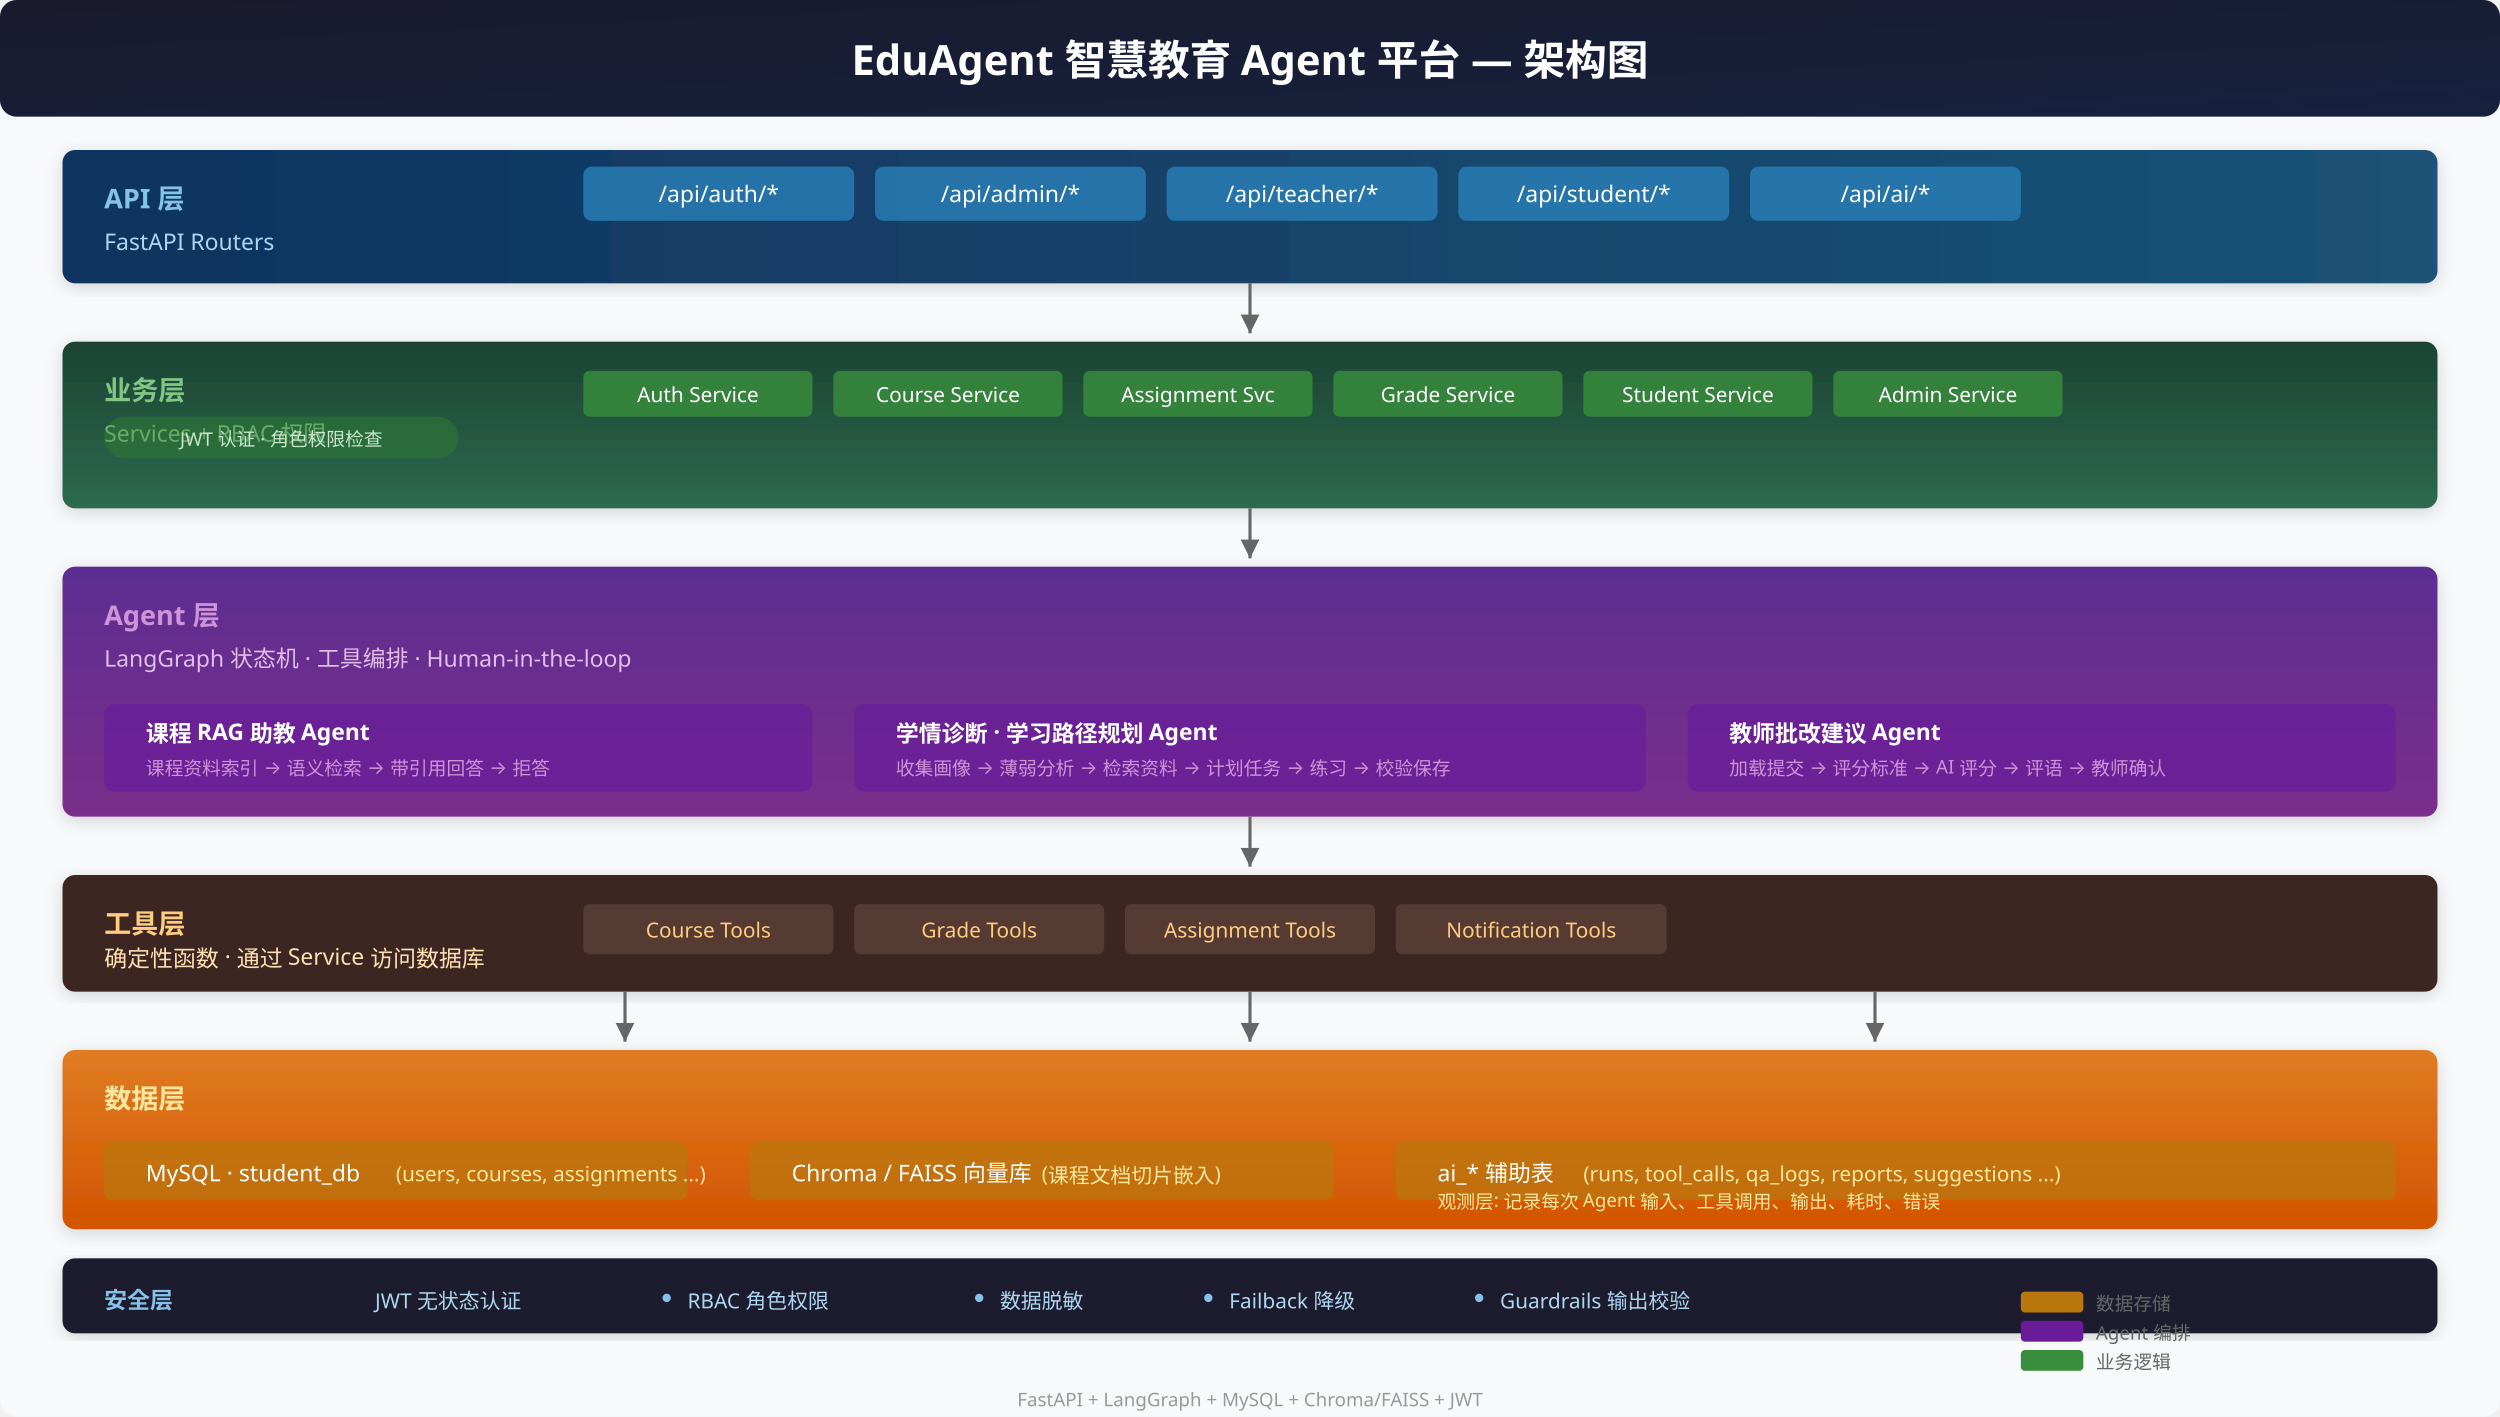
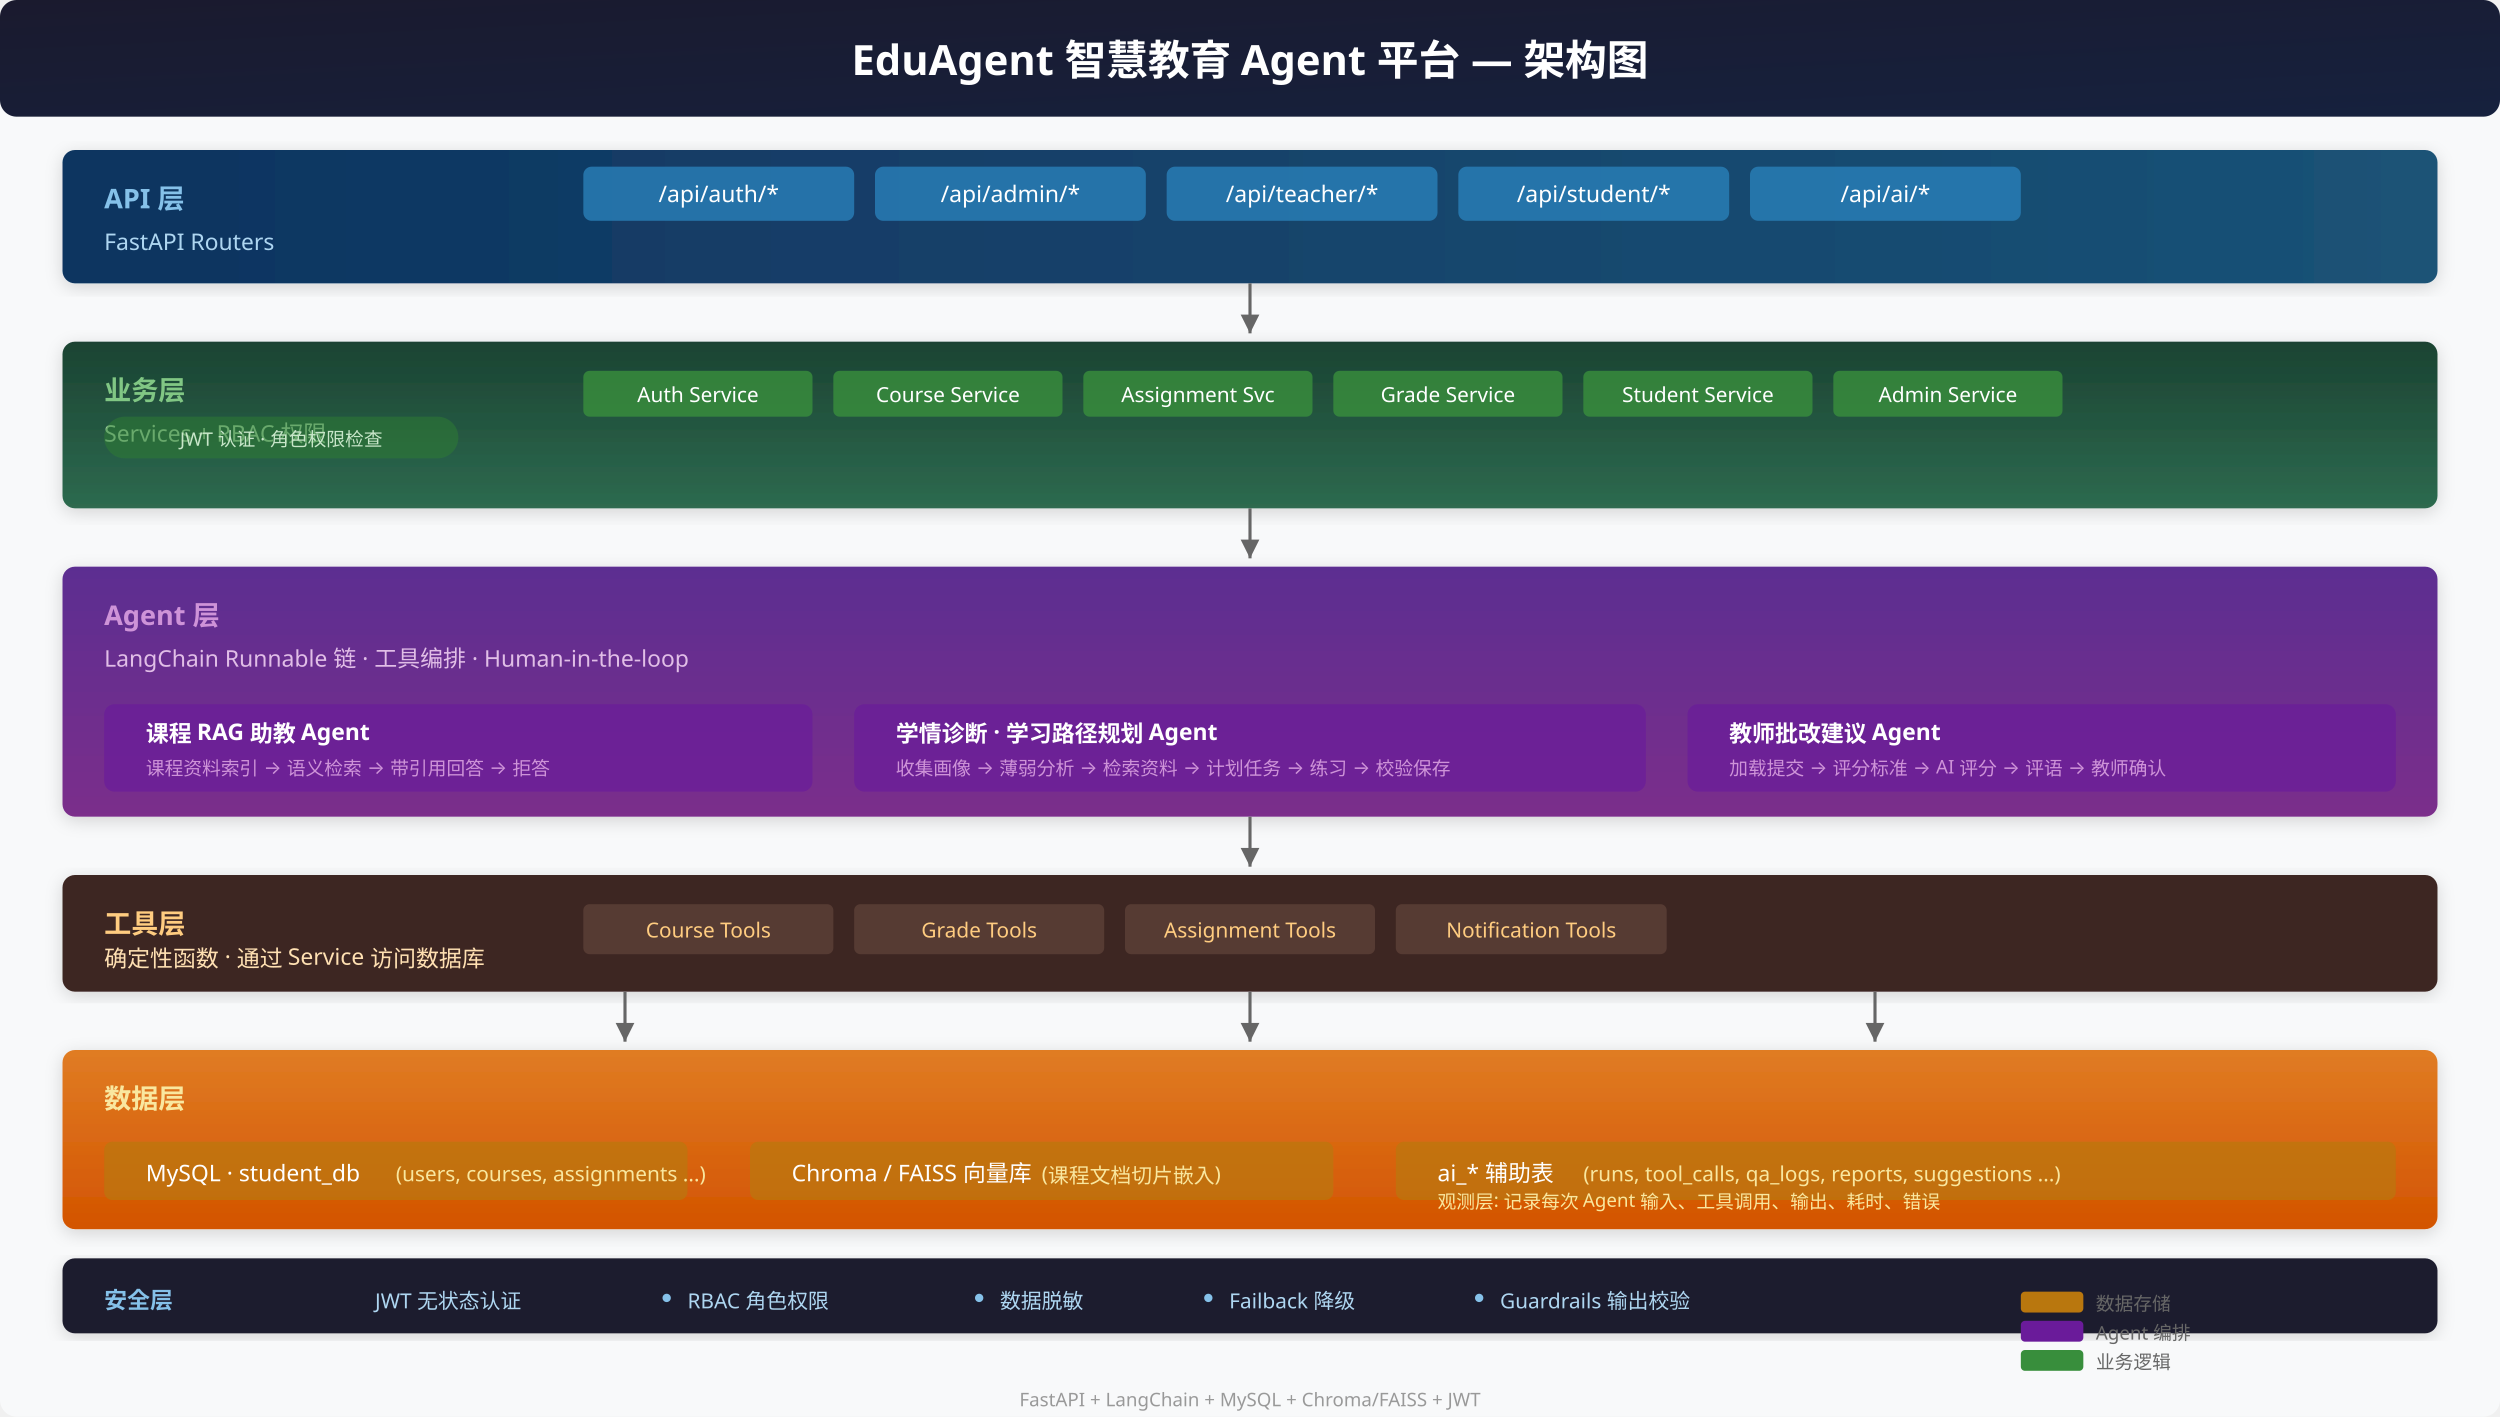
<svg xmlns="http://www.w3.org/2000/svg" viewBox="0 0 1200 680" font-family="'Segoe UI', -apple-system, sans-serif">
  <defs>
    <linearGradient id="header" x1="0" y1="0" x2="1" y2="1">
      <stop offset="0%" stop-color="#1a1a2e" />
      <stop offset="100%" stop-color="#16213e" />
    </linearGradient>
    <linearGradient id="api" x1="0" y1="0" x2="1" y2="0">
      <stop offset="0%" stop-color="#0f3460" />
      <stop offset="100%" stop-color="#1a5276" />
    </linearGradient>
    <linearGradient id="biz" x1="0" y1="0" x2="0" y2="1">
      <stop offset="0%" stop-color="#1b4332" />
      <stop offset="100%" stop-color="#2d6a4f" />
    </linearGradient>
    <linearGradient id="agent" x1="0" y1="0" x2="0" y2="1">
      <stop offset="0%" stop-color="#5c2d91" />
      <stop offset="100%" stop-color="#7b2d8b" />
    </linearGradient>
    <linearGradient id="data" x1="0" y1="0" x2="0" y2="1">
      <stop offset="0%" stop-color="#e07c24" />
      <stop offset="100%" stop-color="#d35400" />
    </linearGradient>
    <filter id="shadow">
      <feDropShadow dx="0" dy="2" stdDeviation="4" flood-opacity="0.15" />
    </filter>
  </defs>
  <rect width="1200" height="680" fill="#f8f9fa" rx="8" />
  <rect width="1200" height="56" fill="url(#header)" rx="8" />
  <text x="600" y="36" text-anchor="middle" fill="white" font-size="20" font-weight="bold">EduAgent 智慧教育 Agent 平台 — 架构图</text>
  <rect x="30" y="72" width="1140" height="64" rx="6" fill="url(#api)" filter="url(#shadow)" />
  <text x="50" y="100" fill="#85c1e9" font-size="13" font-weight="bold">API 层</text>
  <text x="50" y="120" fill="#aed6f1" font-size="11">FastAPI Routers</text>
  <rect x="280" y="80" width="130" height="26" rx="4" fill="#2980b9" opacity="0.8" />
  <text x="345" y="97" text-anchor="middle" fill="white" font-size="11">/api/auth/*</text>
  <rect x="420" y="80" width="130" height="26" rx="4" fill="#2980b9" opacity="0.8" />
  <text x="485" y="97" text-anchor="middle" fill="white" font-size="11">/api/admin/*</text>
  <rect x="560" y="80" width="130" height="26" rx="4" fill="#2980b9" opacity="0.8" />
  <text x="625" y="97" text-anchor="middle" fill="white" font-size="11">/api/teacher/*</text>
  <rect x="700" y="80" width="130" height="26" rx="4" fill="#2980b9" opacity="0.8" />
  <text x="765" y="97" text-anchor="middle" fill="white" font-size="11">/api/student/*</text>
  <rect x="840" y="80" width="130" height="26" rx="4" fill="#2980b9" opacity="0.8" />
  <text x="905" y="97" text-anchor="middle" fill="white" font-size="11">/api/ai/*</text>
  <line x1="600" y1="136" x2="600" y2="160" stroke="#666" stroke-width="1.5" marker-end="url(#arrow)" />
  <defs>
    <marker id="arrow" viewBox="0 0 10 10" refX="10" refY="5" markerWidth="6" markerHeight="6" orient="auto">
      <path d="M0,0 L10,5 L0,10 Z" fill="#666" />
    </marker>
  </defs>
  <rect x="30" y="164" width="1140" height="80" rx="6" fill="url(#biz)" filter="url(#shadow)" />
  <text x="50" y="192" fill="#81c784" font-size="13" font-weight="bold">业务层</text>
  <text x="50" y="212" fill="#a5d6a7" font-size="11">Services + RBAC 权限</text>
  <rect x="280" y="178" width="110" height="22" rx="3" fill="#388e3c" opacity="0.8" />
  <text x="335" y="193" text-anchor="middle" fill="white" font-size="10">Auth Service</text>
  <rect x="400" y="178" width="110" height="22" rx="3" fill="#388e3c" opacity="0.8" />
  <text x="455" y="193" text-anchor="middle" fill="white" font-size="10">Course Service</text>
  <rect x="520" y="178" width="110" height="22" rx="3" fill="#388e3c" opacity="0.8" />
  <text x="575" y="193" text-anchor="middle" fill="white" font-size="10">Assignment Svc</text>
  <rect x="640" y="178" width="110" height="22" rx="3" fill="#388e3c" opacity="0.8" />
  <text x="695" y="193" text-anchor="middle" fill="white" font-size="10">Grade Service</text>
  <rect x="760" y="178" width="110" height="22" rx="3" fill="#388e3c" opacity="0.8" />
  <text x="815" y="193" text-anchor="middle" fill="white" font-size="10">Student Service</text>
  <rect x="880" y="178" width="110" height="22" rx="3" fill="#388e3c" opacity="0.8" />
  <text x="935" y="193" text-anchor="middle" fill="white" font-size="10">Admin Service</text>
  <rect x="50" y="200" width="170" height="20" rx="10" fill="#2e7d32" opacity="0.5" />
  <text x="135" y="214" text-anchor="middle" fill="#c8e6c9" font-size="9">JWT 认证 · 角色权限检查</text>
  <line x1="600" y1="244" x2="600" y2="268" stroke="#666" stroke-width="1.5" marker-end="url(#arrow)" />
  <rect x="30" y="272" width="1140" height="120" rx="6" fill="url(#agent)" filter="url(#shadow)" />
  <text x="50" y="300" fill="#ce93d8" font-size="13" font-weight="bold">Agent 层</text>
-   <text x="50" y="320" fill="#e1bee7" font-size="11">LangGraph 状态机 · 工具编排 · Human-in-the-loop</text>
+   <text x="50" y="320" fill="#e1bee7" font-size="11">LangChain Runnable 链 · 工具编排 · Human-in-the-loop</text>
  <rect x="50" y="338" width="340" height="42" rx="5" fill="#6a1b9a" opacity="0.7" />
  <text x="70" y="356" fill="white" font-size="11" font-weight="bold">课程 RAG 助教 Agent</text>
  <text x="70" y="372" fill="#ce93d8" font-size="9">课程资料索引 → 语义检索 → 带引用回答 → 拒答</text>
  <rect x="410" y="338" width="380" height="42" rx="5" fill="#6a1b9a" opacity="0.7" />
  <text x="430" y="356" fill="white" font-size="11" font-weight="bold">学情诊断 · 学习路径规划 Agent</text>
  <text x="430" y="372" fill="#ce93d8" font-size="9">收集画像 → 薄弱分析 → 检索资料 → 计划任务 → 练习 → 校验保存</text>
  <rect x="810" y="338" width="340" height="42" rx="5" fill="#6a1b9a" opacity="0.7" />
  <text x="830" y="356" fill="white" font-size="11" font-weight="bold">教师批改建议 Agent</text>
  <text x="830" y="372" fill="#ce93d8" font-size="9">加载提交 → 评分标准 → AI 评分 → 评语 → 教师确认</text>
  <line x1="600" y1="392" x2="600" y2="416" stroke="#666" stroke-width="1.5" marker-end="url(#arrow)" />
  <rect x="30" y="420" width="1140" height="56" rx="6" fill="#3e2723" filter="url(#shadow)" />
  <text x="50" y="448" fill="#ffcc80" font-size="13" font-weight="bold">工具层</text>
  <text x="50" y="464" fill="#ffe0b2" font-size="11">确定性函数 · 通过 Service 访问数据库</text>
  <rect x="280" y="434" width="120" height="24" rx="3" fill="#5d4037" opacity="0.8" />
  <text x="340" y="450" text-anchor="middle" fill="#ffcc80" font-size="10">Course Tools</text>
  <rect x="410" y="434" width="120" height="24" rx="3" fill="#5d4037" opacity="0.8" />
  <text x="470" y="450" text-anchor="middle" fill="#ffcc80" font-size="10">Grade Tools</text>
  <rect x="540" y="434" width="120" height="24" rx="3" fill="#5d4037" opacity="0.8" />
  <text x="600" y="450" text-anchor="middle" fill="#ffcc80" font-size="10">Assignment Tools</text>
  <rect x="670" y="434" width="130" height="24" rx="3" fill="#5d4037" opacity="0.8" />
  <text x="735" y="450" text-anchor="middle" fill="#ffcc80" font-size="10">Notification Tools</text>
  <line x1="300" y1="476" x2="300" y2="500" stroke="#666" stroke-width="1.5" marker-end="url(#arrow)" />
  <line x1="600" y1="476" x2="600" y2="500" stroke="#666" stroke-width="1.5" marker-end="url(#arrow)" />
  <line x1="900" y1="476" x2="900" y2="500" stroke="#666" stroke-width="1.5" marker-end="url(#arrow)" />
  <rect x="30" y="504" width="1140" height="86" rx="6" fill="url(#data)" filter="url(#shadow)" />
  <text x="50" y="532" fill="#f9e79f" font-size="13" font-weight="bold">数据层</text>
  <rect x="50" y="548" width="280" height="28" rx="4" fill="#b9770e" opacity="0.7" />
  <text x="70" y="567" fill="white" font-size="11">MySQL · student_db</text>
  <text x="190" y="567" fill="#f9e79f" font-size="10">(users, courses, assignments ...)</text>
  <rect x="360" y="548" width="280" height="28" rx="4" fill="#b9770e" opacity="0.7" />
  <text x="380" y="567" fill="white" font-size="11">Chroma / FAISS 向量库</text>
  <text x="500" y="567" fill="#f9e79f" font-size="10">(课程文档切片嵌入)</text>
  <rect x="670" y="548" width="480" height="28" rx="4" fill="#b9770e" opacity="0.7" />
  <text x="690" y="567" fill="white" font-size="11">ai_* 辅助表</text>
  <text x="760" y="567" fill="#f9e79f" font-size="10">(runs, tool_calls, qa_logs, reports, suggestions ...)</text>
  <text x="690" y="580" fill="#f9e79f" font-size="9">观测层: 记录每次 Agent 输入、工具调用、输出、耗时、错误</text>
  <rect x="30" y="604" width="1140" height="36" rx="6" fill="#1a1a2e" filter="url(#shadow)" />
  <text x="50" y="628" fill="#85c1e9" font-size="11" font-weight="bold">安全层</text>
  <text x="180" y="628" fill="#aed6f1" font-size="10">JWT 无状态认证</text>
  <circle cx="320" cy="623" r="2" fill="#85c1e9" />
  <text x="330" y="628" fill="#aed6f1" font-size="10">RBAC 角色权限</text>
  <circle cx="470" cy="623" r="2" fill="#85c1e9" />
  <text x="480" y="628" fill="#aed6f1" font-size="10">数据脱敏</text>
  <circle cx="580" cy="623" r="2" fill="#85c1e9" />
  <text x="590" y="628" fill="#aed6f1" font-size="10">Failback 降级</text>
  <circle cx="710" cy="623" r="2" fill="#85c1e9" />
  <text x="720" y="628" fill="#aed6f1" font-size="10">Guardrails 输出校验</text>
  <rect x="970" y="620" width="30" height="10" rx="2" fill="#b9770e" />
  <rect x="970" y="634" width="30" height="10" rx="2" fill="#6a1b9a" />
  <rect x="970" y="648" width="30" height="10" rx="2" fill="#388e3c" />
  <text x="1006" y="629" fill="#666" font-size="9">数据存储</text>
  <text x="1006" y="643" fill="#666" font-size="9">Agent 编排</text>
  <text x="1006" y="657" fill="#666" font-size="9">业务逻辑</text>
-   <text x="600" y="675" text-anchor="middle" fill="#999" font-size="9">FastAPI + LangGraph + MySQL + Chroma/FAISS + JWT</text>
+   <text x="600" y="675" text-anchor="middle" fill="#999" font-size="9">FastAPI + LangChain + MySQL + Chroma/FAISS + JWT</text>
</svg>
